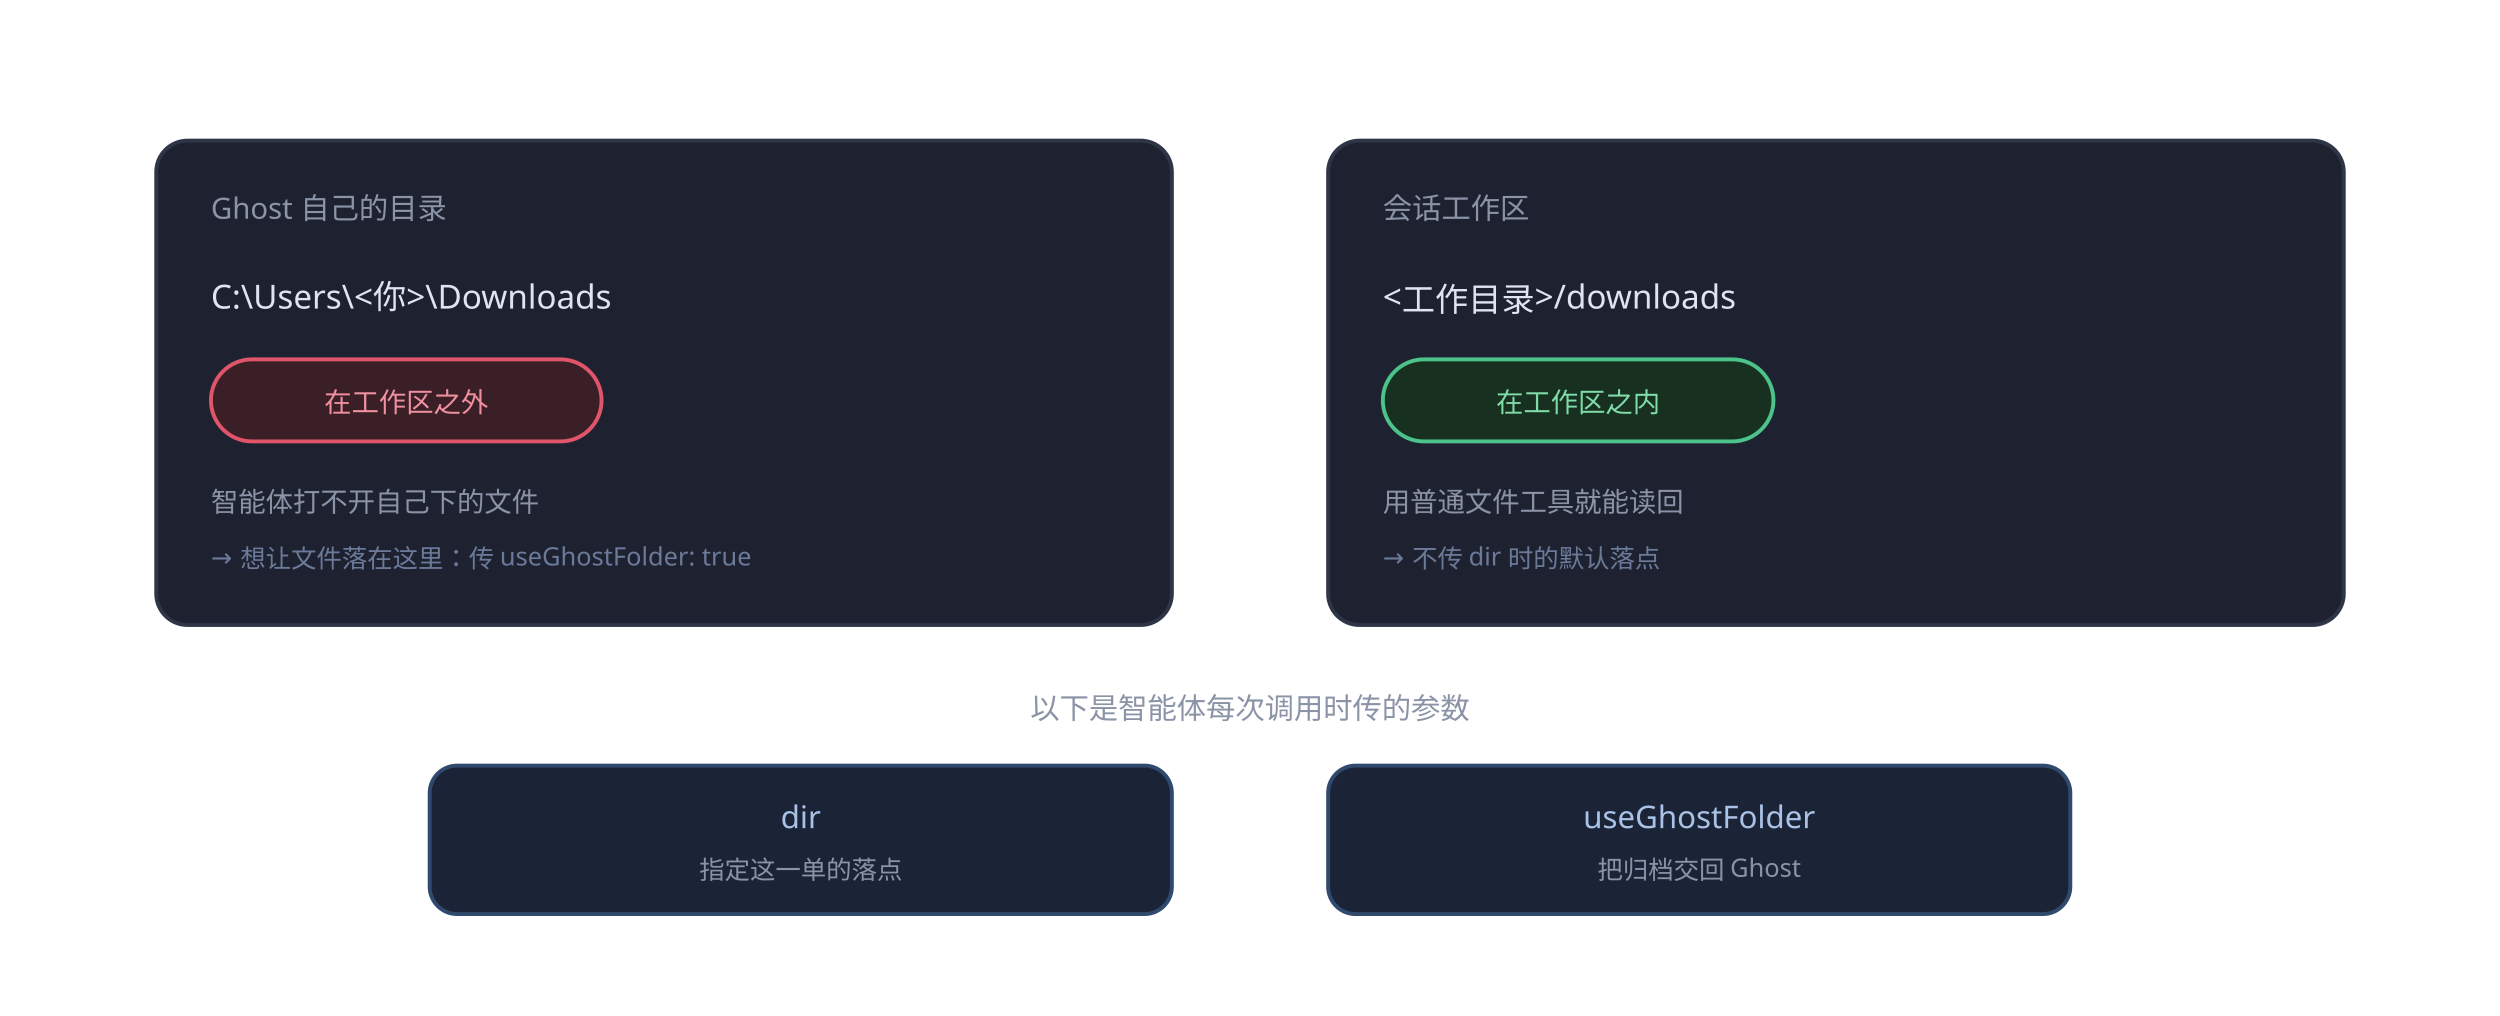
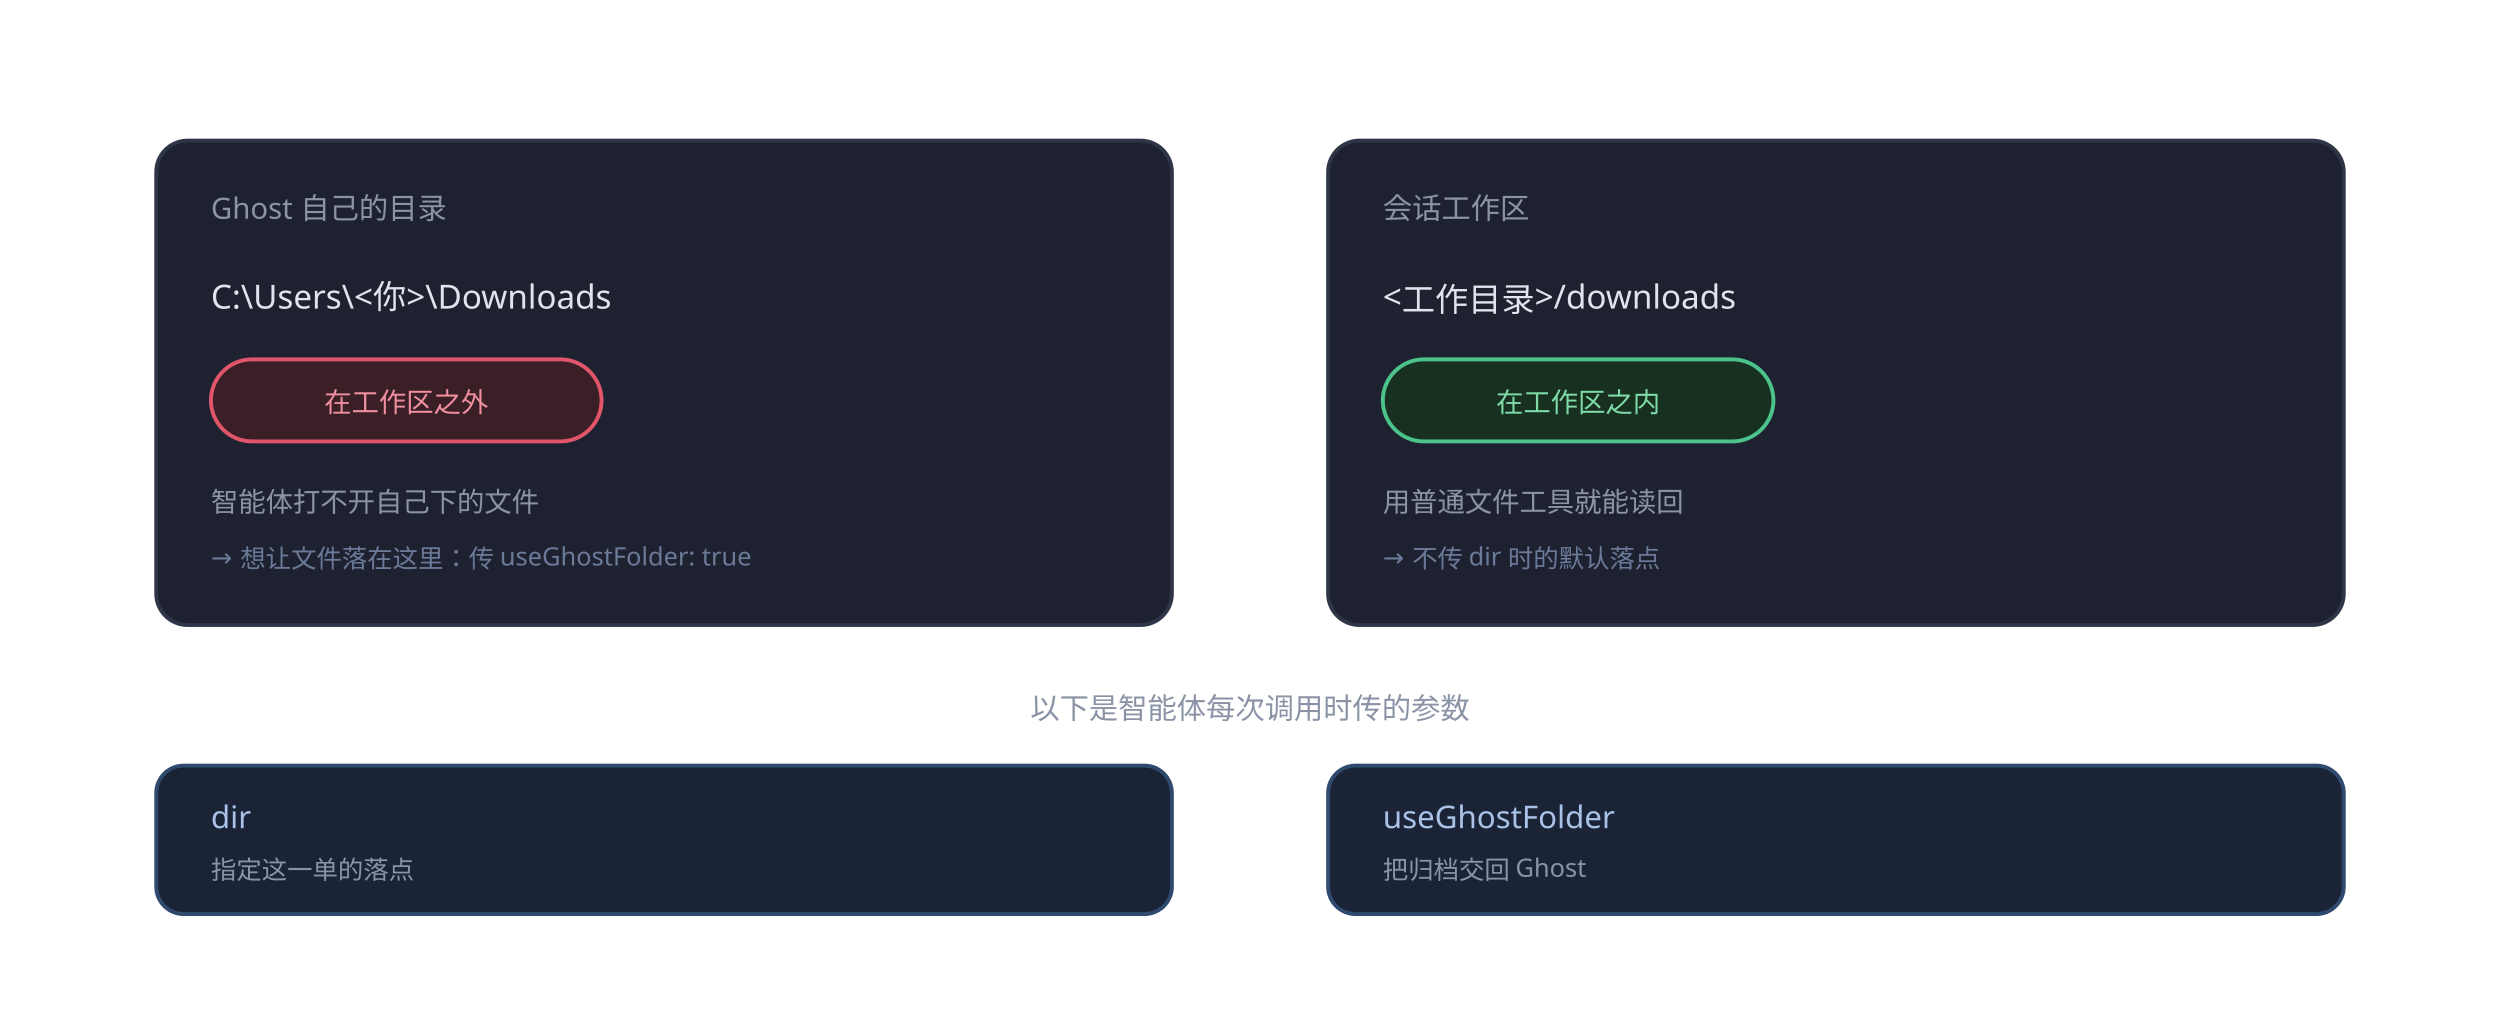
<svg xmlns="http://www.w3.org/2000/svg" width="1280" height="520" viewBox="0 0 1280 520" fill="none" font-family="Consolas, 'Microsoft YaHei', sans-serif">
  <rect x="80" y="72" width="520" height="248" rx="16" fill="#1e2230" stroke="#2e3546" stroke-width="2" />
  <text x="108" y="112" font-size="15" fill="#8b93a7">Ghost 自己的目录</text>
  <text x="108" y="158" font-size="17" fill="#dfe4ee">C:\Users\&lt;你&gt;\Downloads</text>
  <rect x="108" y="184" width="200" height="42" rx="21" fill="#3a1f27" stroke="#e0556a" stroke-width="2" />
  <text x="208" y="211" text-anchor="middle" font-size="14" fill="#f0909f">在工作区之外</text>
  <text x="108" y="262" font-size="14" fill="#8b93a7">智能体打不开自己下的文件</text>
  <text x="108" y="290" font-size="13" fill="#6b7a99">→ 想让文件落在这里：传 useGhostFolder: true</text>
  <rect x="680" y="72" width="520" height="248" rx="16" fill="#1e2230" stroke="#2e3546" stroke-width="2" />
  <text x="708" y="112" font-size="15" fill="#8b93a7">会话工作区</text>
  <text x="708" y="158" font-size="17" fill="#dfe4ee">&lt;工作目录&gt;/downloads</text>
  <rect x="708" y="184" width="200" height="42" rx="21" fill="#17301f" stroke="#4cc38a" stroke-width="2" />
  <text x="808" y="211" text-anchor="middle" font-size="14" fill="#7fdba8">在工作区之内</text>
  <text x="708" y="262" font-size="14" fill="#8b93a7">用普通文件工具就能读回</text>
  <text x="708" y="290" font-size="13" fill="#6b7a99">→ 不传 dir 时的默认落点</text>
  <text x="640" y="368" text-anchor="middle" font-size="15" fill="#8b93a7">以下是智能体每次调用时传的参数</text>
-   <rect x="220" y="392" width="380" height="76" rx="14" fill="#1b2437" stroke="#2f4a6d" stroke-width="2" />
-   <text x="410" y="424" text-anchor="middle" font-size="16" fill="#a9c2e6">dir</text>
-   <text x="410" y="450" text-anchor="middle" font-size="13" fill="#8b93a7">指定这一单的落点</text>
-   <rect x="680" y="392" width="380" height="76" rx="14" fill="#1b2437" stroke="#2f4a6d" stroke-width="2" />
-   <text x="870" y="424" text-anchor="middle" font-size="16" fill="#a9c2e6">useGhostFolder</text>
-   <text x="870" y="450" text-anchor="middle" font-size="13" fill="#8b93a7">把归档交回 Ghost</text>
+   <rect x="80" y="392" width="520" height="76" rx="14" fill="#1b2437" stroke="#2f4a6d" stroke-width="2" />
+   <text x="108" y="424" font-size="16" fill="#a9c2e6">dir</text>
+   <text x="108" y="450" font-size="13" fill="#8b93a7">指定这一单的落点</text>
+   <rect x="680" y="392" width="520" height="76" rx="14" fill="#1b2437" stroke="#2f4a6d" stroke-width="2" />
+   <text x="708" y="424" font-size="16" fill="#a9c2e6">useGhostFolder</text>
+   <text x="708" y="450" font-size="13" fill="#8b93a7">把归档交回 Ghost</text>
</svg>
